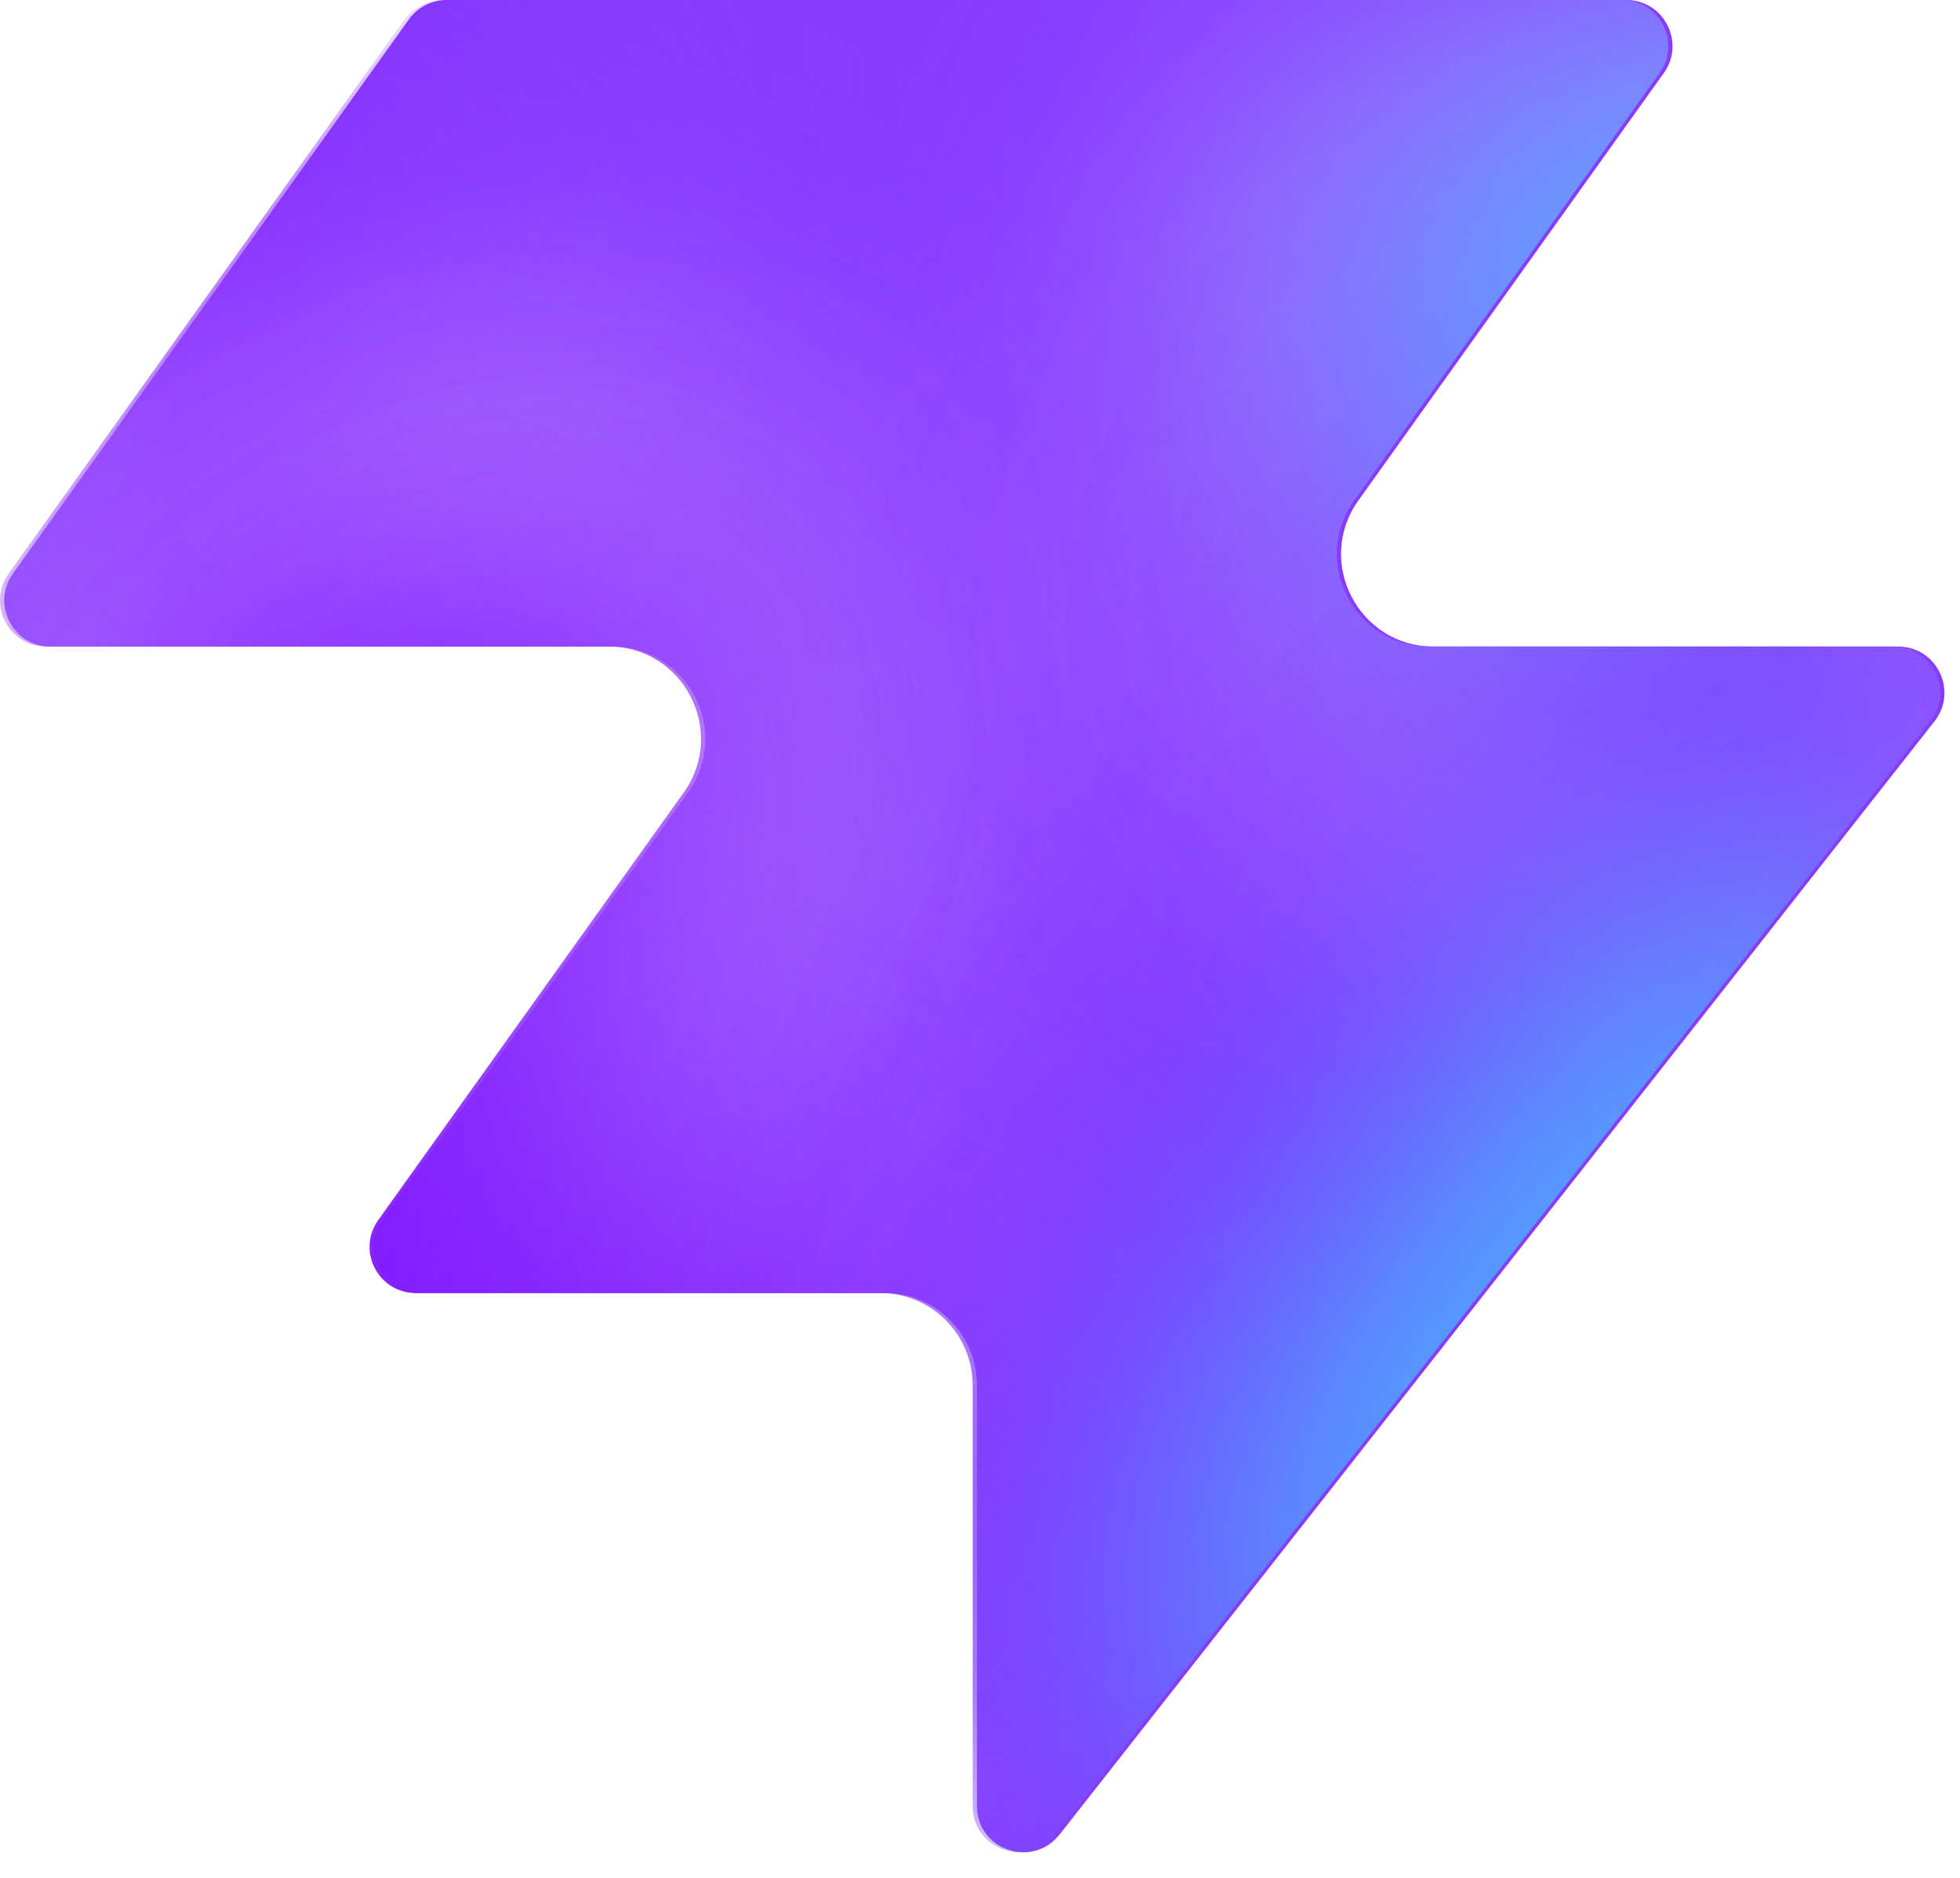
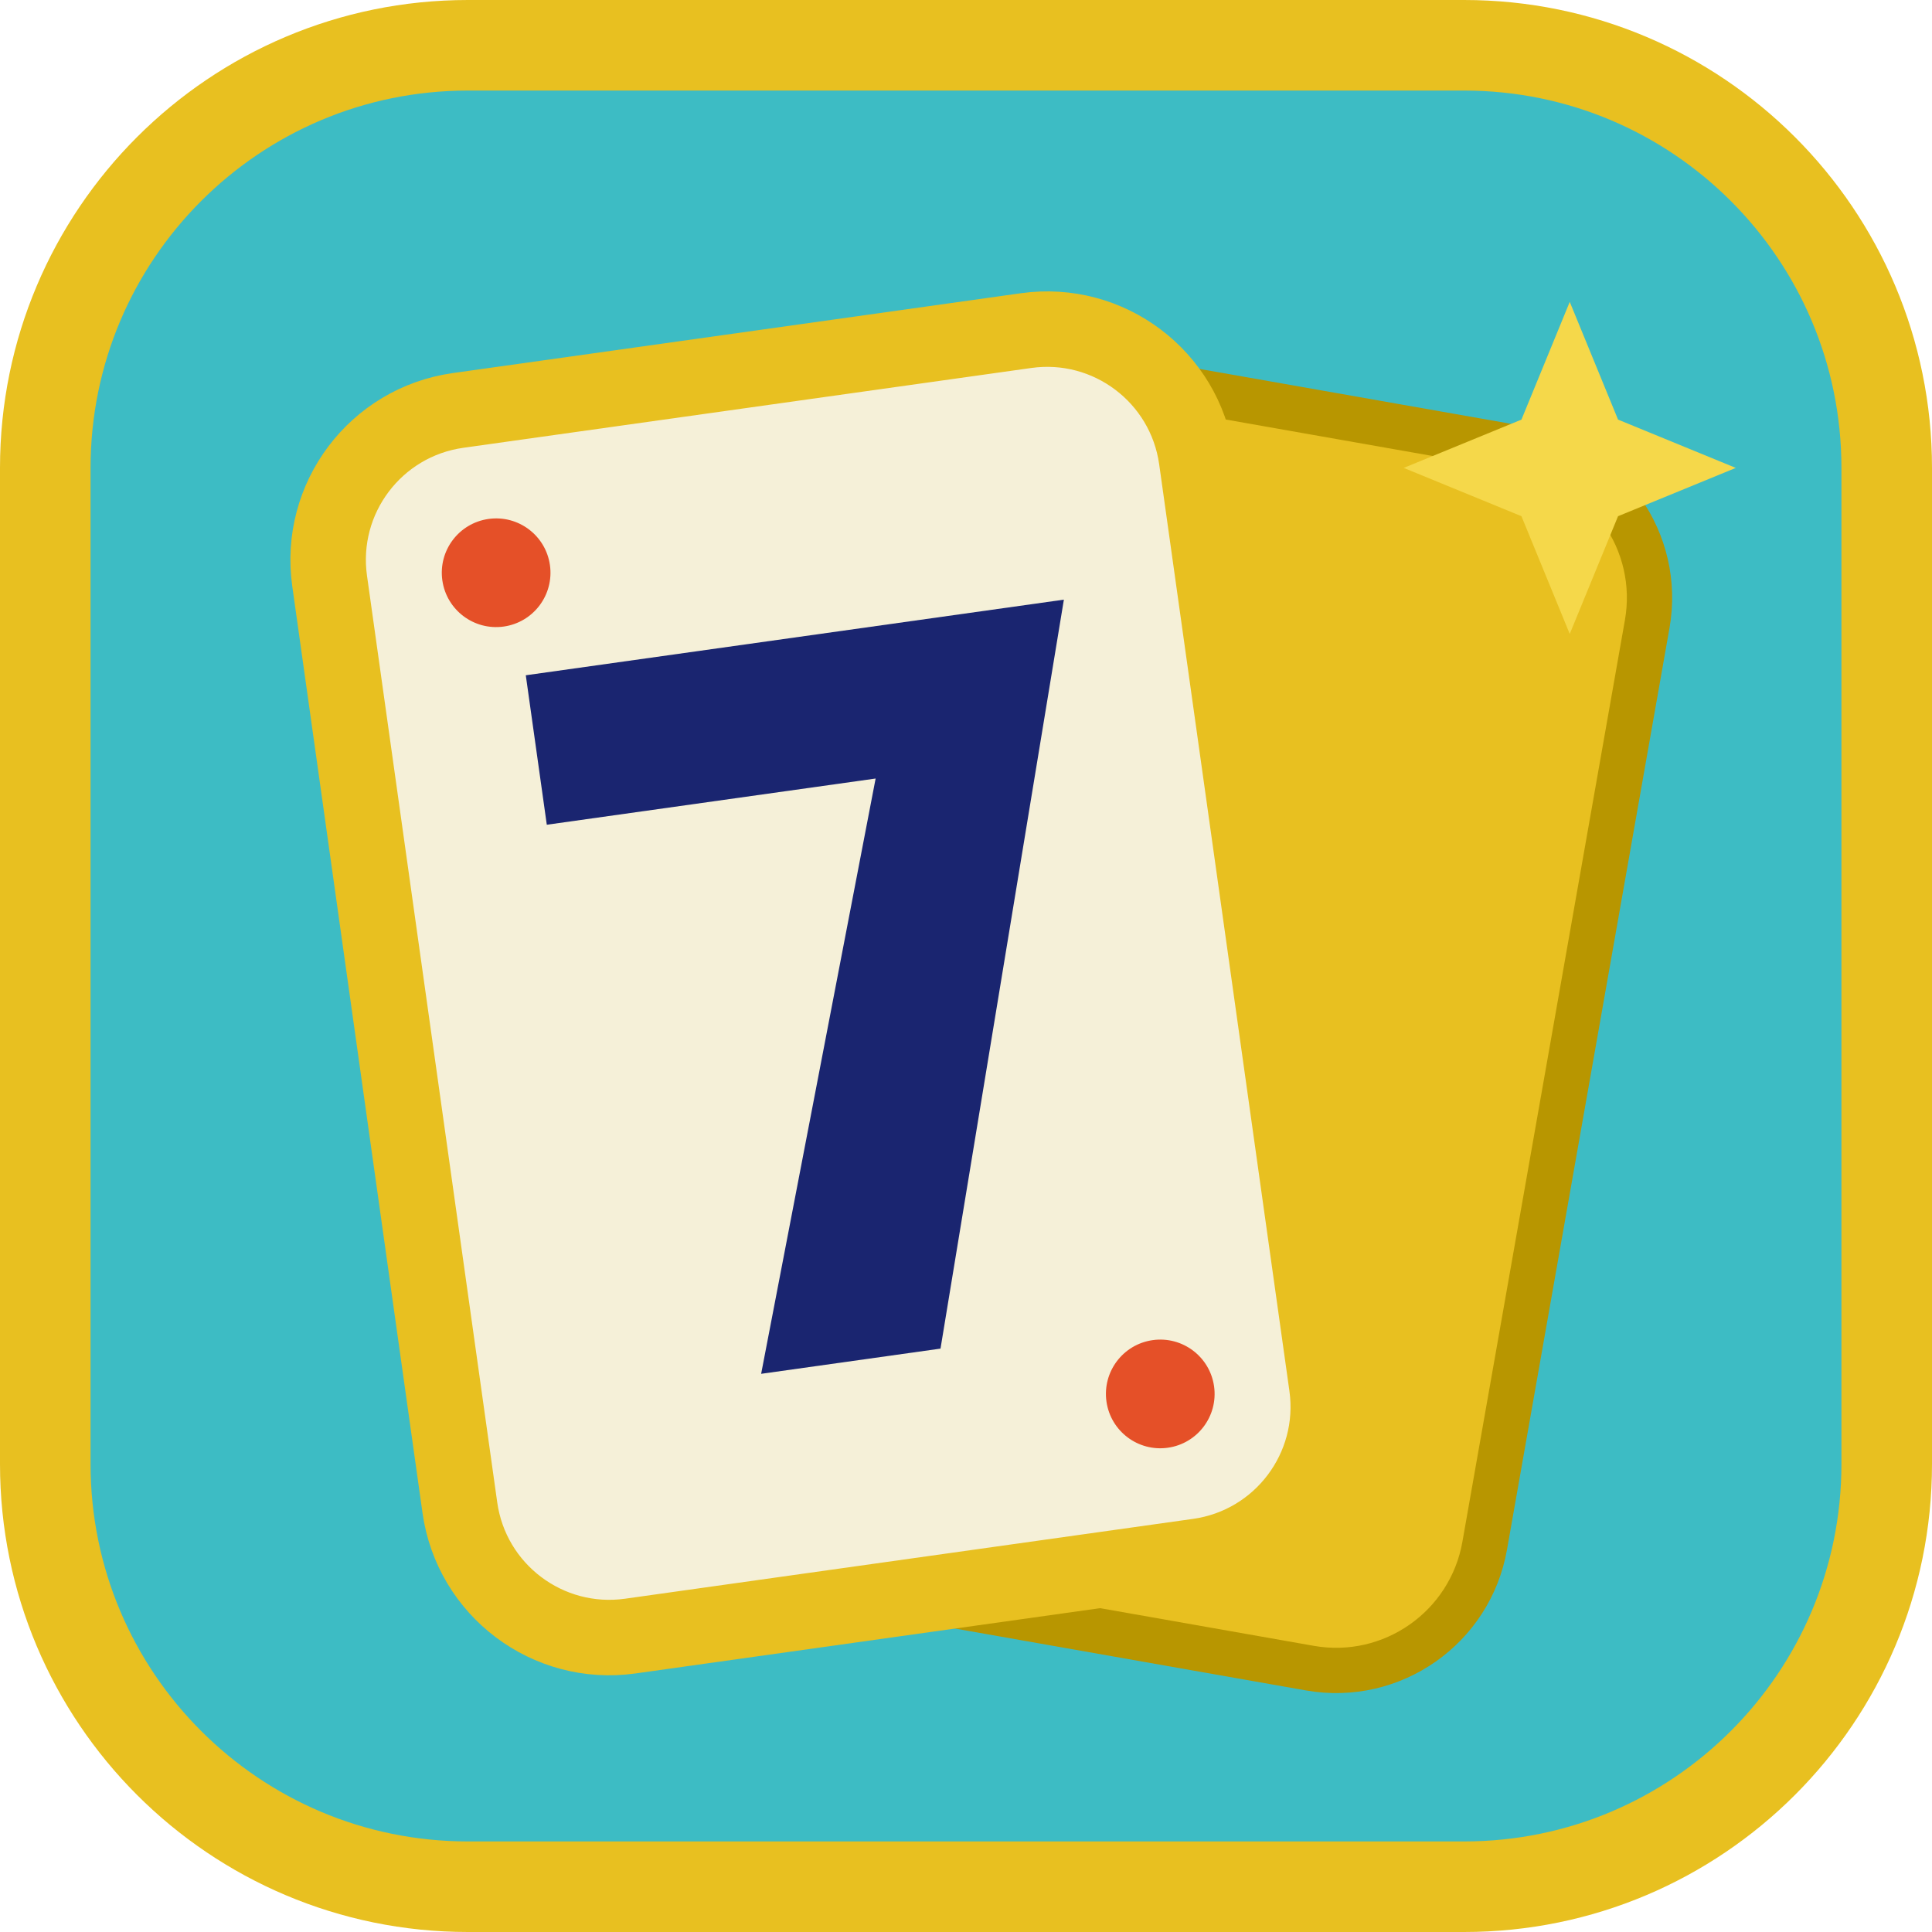
- <svg xmlns="http://www.w3.org/2000/svg" width="48" height="46" fill="none" viewBox="0 0 48 46">
-   <path fill="#863bff" d="M25.946 44.938c-.664.845-2.021.375-2.021-.698V33.937a2.26 2.26 0 0 0-2.262-2.262H10.287c-.92 0-1.456-1.04-.92-1.788l7.48-10.471c1.07-1.497 0-3.578-1.842-3.578H1.237c-.92 0-1.456-1.04-.92-1.788L10.013.474c.214-.297.556-.474.92-.474h28.894c.92 0 1.456 1.04.92 1.788l-7.48 10.471c-1.07 1.498 0 3.579 1.842 3.579h11.377c.943 0 1.473 1.088.89 1.83L25.947 44.94z" style="fill:#863bff;fill:color(display-p3 .525 .23 1);fill-opacity:1" />
-   <mask id="a" width="48" height="46" x="0" y="0" maskUnits="userSpaceOnUse" style="mask-type:alpha">
-     <path fill="#000" d="M25.842 44.938c-.664.844-2.021.375-2.021-.698V33.937a2.26 2.26 0 0 0-2.262-2.262H10.183c-.92 0-1.456-1.04-.92-1.788l7.48-10.471c1.07-1.498 0-3.579-1.842-3.579H1.133c-.92 0-1.456-1.04-.92-1.787L9.91.473c.214-.297.556-.474.92-.474h28.894c.92 0 1.456 1.04.92 1.788l-7.48 10.471c-1.07 1.498 0 3.578 1.842 3.578h11.377c.943 0 1.473 1.088.89 1.832L25.843 44.94z" style="fill:#000;fill-opacity:1" />
-   </mask>
-   <g mask="url(#a)">
-     <g filter="url(#b)">
-       <ellipse cx="5.508" cy="14.704" fill="#ede6ff" rx="5.508" ry="14.704" style="fill:#ede6ff;fill:color(display-p3 .927 .903 1);fill-opacity:1" transform="matrix(.00324 1 1 -.00324 -4.47 31.516)" />
-     </g>
-     <g filter="url(#c)">
-       <ellipse cx="10.399" cy="29.851" fill="#ede6ff" rx="10.399" ry="29.851" style="fill:#ede6ff;fill:color(display-p3 .927 .903 1);fill-opacity:1" transform="matrix(.00324 1 1 -.00324 -39.328 7.883)" />
-     </g>
-     <g filter="url(#d)">
-       <ellipse cx="5.508" cy="30.487" fill="#7e14ff" rx="5.508" ry="30.487" style="fill:#7e14ff;fill:color(display-p3 .492 .077 1);fill-opacity:1" transform="rotate(89.814 -25.913 -14.639)scale(1 -1)" />
-     </g>
-     <g filter="url(#e)">
-       <ellipse cx="5.508" cy="30.599" fill="#7e14ff" rx="5.508" ry="30.599" style="fill:#7e14ff;fill:color(display-p3 .492 .077 1);fill-opacity:1" transform="rotate(89.814 -32.644 -3.334)scale(1 -1)" />
-     </g>
-     <g filter="url(#f)">
-       <ellipse cx="5.508" cy="30.599" fill="#7e14ff" rx="5.508" ry="30.599" style="fill:#7e14ff;fill:color(display-p3 .492 .077 1);fill-opacity:1" transform="matrix(.00324 1 1 -.00324 -34.34 30.47)" />
-     </g>
-     <g filter="url(#g)">
-       <ellipse cx="14.072" cy="22.078" fill="#ede6ff" rx="14.072" ry="22.078" style="fill:#ede6ff;fill:color(display-p3 .927 .903 1);fill-opacity:1" transform="rotate(93.35 24.506 48.493)scale(-1 1)" />
-     </g>
-     <g filter="url(#h)">
-       <ellipse cx="3.47" cy="21.501" fill="#7e14ff" rx="3.47" ry="21.501" style="fill:#7e14ff;fill:color(display-p3 .492 .077 1);fill-opacity:1" transform="rotate(89.009 28.708 47.59)scale(-1 1)" />
-     </g>
-     <g filter="url(#i)">
-       <ellipse cx="3.47" cy="21.501" fill="#7e14ff" rx="3.47" ry="21.501" style="fill:#7e14ff;fill:color(display-p3 .492 .077 1);fill-opacity:1" transform="rotate(89.009 28.708 47.59)scale(-1 1)" />
-     </g>
-     <g filter="url(#j)">
-       <ellipse cx=".387" cy="8.972" fill="#7e14ff" rx="4.407" ry="29.108" style="fill:#7e14ff;fill:color(display-p3 .492 .077 1);fill-opacity:1" transform="rotate(39.51 .387 8.972)" />
-     </g>
-     <g filter="url(#k)">
-       <ellipse cx="47.523" cy="-6.092" fill="#7e14ff" rx="4.407" ry="29.108" style="fill:#7e14ff;fill:color(display-p3 .492 .077 1);fill-opacity:1" transform="rotate(37.892 47.523 -6.092)" />
-     </g>
-     <g filter="url(#l)">
-       <ellipse cx="41.412" cy="6.333" fill="#47bfff" rx="5.971" ry="9.665" style="fill:#47bfff;fill:color(display-p3 .28 .748 1);fill-opacity:1" transform="rotate(37.892 41.412 6.333)" />
-     </g>
-     <g filter="url(#m)">
-       <ellipse cx="-1.879" cy="38.332" fill="#7e14ff" rx="4.407" ry="29.108" style="fill:#7e14ff;fill:color(display-p3 .492 .077 1);fill-opacity:1" transform="rotate(37.892 -1.88 38.332)" />
-     </g>
-     <g filter="url(#n)">
-       <ellipse cx="-1.879" cy="38.332" fill="#7e14ff" rx="4.407" ry="29.108" style="fill:#7e14ff;fill:color(display-p3 .492 .077 1);fill-opacity:1" transform="rotate(37.892 -1.88 38.332)" />
-     </g>
-     <g filter="url(#o)">
-       <ellipse cx="35.651" cy="29.907" fill="#7e14ff" rx="4.407" ry="29.108" style="fill:#7e14ff;fill:color(display-p3 .492 .077 1);fill-opacity:1" transform="rotate(37.892 35.651 29.907)" />
-     </g>
-     <g filter="url(#p)">
-       <ellipse cx="38.418" cy="32.4" fill="#47bfff" rx="5.971" ry="15.297" style="fill:#47bfff;fill:color(display-p3 .28 .748 1);fill-opacity:1" transform="rotate(37.892 38.418 32.4)" />
-     </g>
+ <svg xmlns="http://www.w3.org/2000/svg" viewBox="0 0 64 64">
+   <rect x="1.5" y="1.5" width="61" height="61" rx="14" fill="#3dbcc4" stroke="#e8c020" stroke-width="3" />
+   <g transform="rotate(10 38 34)">
+     <rect x="23" y="13" width="29" height="41" rx="5" fill="#e8c020" stroke="#b89600" stroke-width="1.5" />
  </g>
-   <defs>
-     <filter id="b" width="60.045" height="41.654" x="-19.77" y="16.149" color-interpolation-filters="sRGB" filterUnits="userSpaceOnUse">
-       <feFlood flood-opacity="0" result="BackgroundImageFix" />
-       <feBlend in="SourceGraphic" in2="BackgroundImageFix" result="shape" />
-       <feGaussianBlur result="effect1_foregroundBlur_2002_17158" stdDeviation="7.659" />
-     </filter>
-     <filter id="c" width="90.34" height="51.437" x="-54.613" y="-7.533" color-interpolation-filters="sRGB" filterUnits="userSpaceOnUse">
-       <feFlood flood-opacity="0" result="BackgroundImageFix" />
-       <feBlend in="SourceGraphic" in2="BackgroundImageFix" result="shape" />
-       <feGaussianBlur result="effect1_foregroundBlur_2002_17158" stdDeviation="7.659" />
-     </filter>
-     <filter id="d" width="79.355" height="29.4" x="-49.64" y="2.03" color-interpolation-filters="sRGB" filterUnits="userSpaceOnUse">
-       <feFlood flood-opacity="0" result="BackgroundImageFix" />
-       <feBlend in="SourceGraphic" in2="BackgroundImageFix" result="shape" />
-       <feGaussianBlur result="effect1_foregroundBlur_2002_17158" stdDeviation="4.596" />
-     </filter>
-     <filter id="e" width="79.579" height="29.4" x="-45.045" y="20.029" color-interpolation-filters="sRGB" filterUnits="userSpaceOnUse">
-       <feFlood flood-opacity="0" result="BackgroundImageFix" />
-       <feBlend in="SourceGraphic" in2="BackgroundImageFix" result="shape" />
-       <feGaussianBlur result="effect1_foregroundBlur_2002_17158" stdDeviation="4.596" />
-     </filter>
-     <filter id="f" width="79.579" height="29.4" x="-43.513" y="21.178" color-interpolation-filters="sRGB" filterUnits="userSpaceOnUse">
-       <feFlood flood-opacity="0" result="BackgroundImageFix" />
-       <feBlend in="SourceGraphic" in2="BackgroundImageFix" result="shape" />
-       <feGaussianBlur result="effect1_foregroundBlur_2002_17158" stdDeviation="4.596" />
-     </filter>
-     <filter id="g" width="74.749" height="58.852" x="15.756" y="-17.901" color-interpolation-filters="sRGB" filterUnits="userSpaceOnUse">
-       <feFlood flood-opacity="0" result="BackgroundImageFix" />
-       <feBlend in="SourceGraphic" in2="BackgroundImageFix" result="shape" />
-       <feGaussianBlur result="effect1_foregroundBlur_2002_17158" stdDeviation="7.659" />
-     </filter>
-     <filter id="h" width="61.377" height="25.362" x="23.548" y="2.284" color-interpolation-filters="sRGB" filterUnits="userSpaceOnUse">
-       <feFlood flood-opacity="0" result="BackgroundImageFix" />
-       <feBlend in="SourceGraphic" in2="BackgroundImageFix" result="shape" />
-       <feGaussianBlur result="effect1_foregroundBlur_2002_17158" stdDeviation="4.596" />
-     </filter>
-     <filter id="i" width="61.377" height="25.362" x="23.548" y="2.284" color-interpolation-filters="sRGB" filterUnits="userSpaceOnUse">
-       <feFlood flood-opacity="0" result="BackgroundImageFix" />
-       <feBlend in="SourceGraphic" in2="BackgroundImageFix" result="shape" />
-       <feGaussianBlur result="effect1_foregroundBlur_2002_17158" stdDeviation="4.596" />
-     </filter>
-     <filter id="j" width="56.045" height="63.649" x="-27.636" y="-22.853" color-interpolation-filters="sRGB" filterUnits="userSpaceOnUse">
-       <feFlood flood-opacity="0" result="BackgroundImageFix" />
-       <feBlend in="SourceGraphic" in2="BackgroundImageFix" result="shape" />
-       <feGaussianBlur result="effect1_foregroundBlur_2002_17158" stdDeviation="4.596" />
-     </filter>
-     <filter id="k" width="54.814" height="64.646" x="20.116" y="-38.415" color-interpolation-filters="sRGB" filterUnits="userSpaceOnUse">
-       <feFlood flood-opacity="0" result="BackgroundImageFix" />
-       <feBlend in="SourceGraphic" in2="BackgroundImageFix" result="shape" />
-       <feGaussianBlur result="effect1_foregroundBlur_2002_17158" stdDeviation="4.596" />
-     </filter>
-     <filter id="l" width="33.541" height="35.313" x="24.641" y="-11.323" color-interpolation-filters="sRGB" filterUnits="userSpaceOnUse">
-       <feFlood flood-opacity="0" result="BackgroundImageFix" />
-       <feBlend in="SourceGraphic" in2="BackgroundImageFix" result="shape" />
-       <feGaussianBlur result="effect1_foregroundBlur_2002_17158" stdDeviation="4.596" />
-     </filter>
-     <filter id="m" width="54.814" height="64.646" x="-29.286" y="6.009" color-interpolation-filters="sRGB" filterUnits="userSpaceOnUse">
-       <feFlood flood-opacity="0" result="BackgroundImageFix" />
-       <feBlend in="SourceGraphic" in2="BackgroundImageFix" result="shape" />
-       <feGaussianBlur result="effect1_foregroundBlur_2002_17158" stdDeviation="4.596" />
-     </filter>
-     <filter id="n" width="54.814" height="64.646" x="-29.286" y="6.009" color-interpolation-filters="sRGB" filterUnits="userSpaceOnUse">
-       <feFlood flood-opacity="0" result="BackgroundImageFix" />
-       <feBlend in="SourceGraphic" in2="BackgroundImageFix" result="shape" />
-       <feGaussianBlur result="effect1_foregroundBlur_2002_17158" stdDeviation="4.596" />
-     </filter>
-     <filter id="o" width="54.814" height="64.646" x="8.244" y="-2.416" color-interpolation-filters="sRGB" filterUnits="userSpaceOnUse">
-       <feFlood flood-opacity="0" result="BackgroundImageFix" />
-       <feBlend in="SourceGraphic" in2="BackgroundImageFix" result="shape" />
-       <feGaussianBlur result="effect1_foregroundBlur_2002_17158" stdDeviation="4.596" />
-     </filter>
-     <filter id="p" width="39.409" height="43.623" x="18.713" y="10.588" color-interpolation-filters="sRGB" filterUnits="userSpaceOnUse">
-       <feFlood flood-opacity="0" result="BackgroundImageFix" />
-       <feBlend in="SourceGraphic" in2="BackgroundImageFix" result="shape" />
-       <feGaussianBlur result="effect1_foregroundBlur_2002_17158" stdDeviation="4.596" />
-     </filter>
-   </defs>
+   <g transform="rotate(-8 28 33)">
+     <rect x="13" y="12" width="29" height="41" rx="5" fill="#f5f0d8" stroke="#e8c020" stroke-width="2.5" />
+     <polygon points="19,21 37,21 29.5,45 23.5,45 30,26 19,26" fill="#1a2570" />
+     <circle cx="18.5" cy="17.5" r="1.8" fill="#e55028" />
+     <circle cx="36.5" cy="47.5" r="1.8" fill="#e55028" />
+   </g>
+   <path d="M52 10 l1.6 3.9 3.9 1.6 -3.9 1.6 -1.6 3.9 -1.6 -3.9 -3.9 -1.6 3.9 -1.6 z" fill="#f5d84a" />
</svg>
